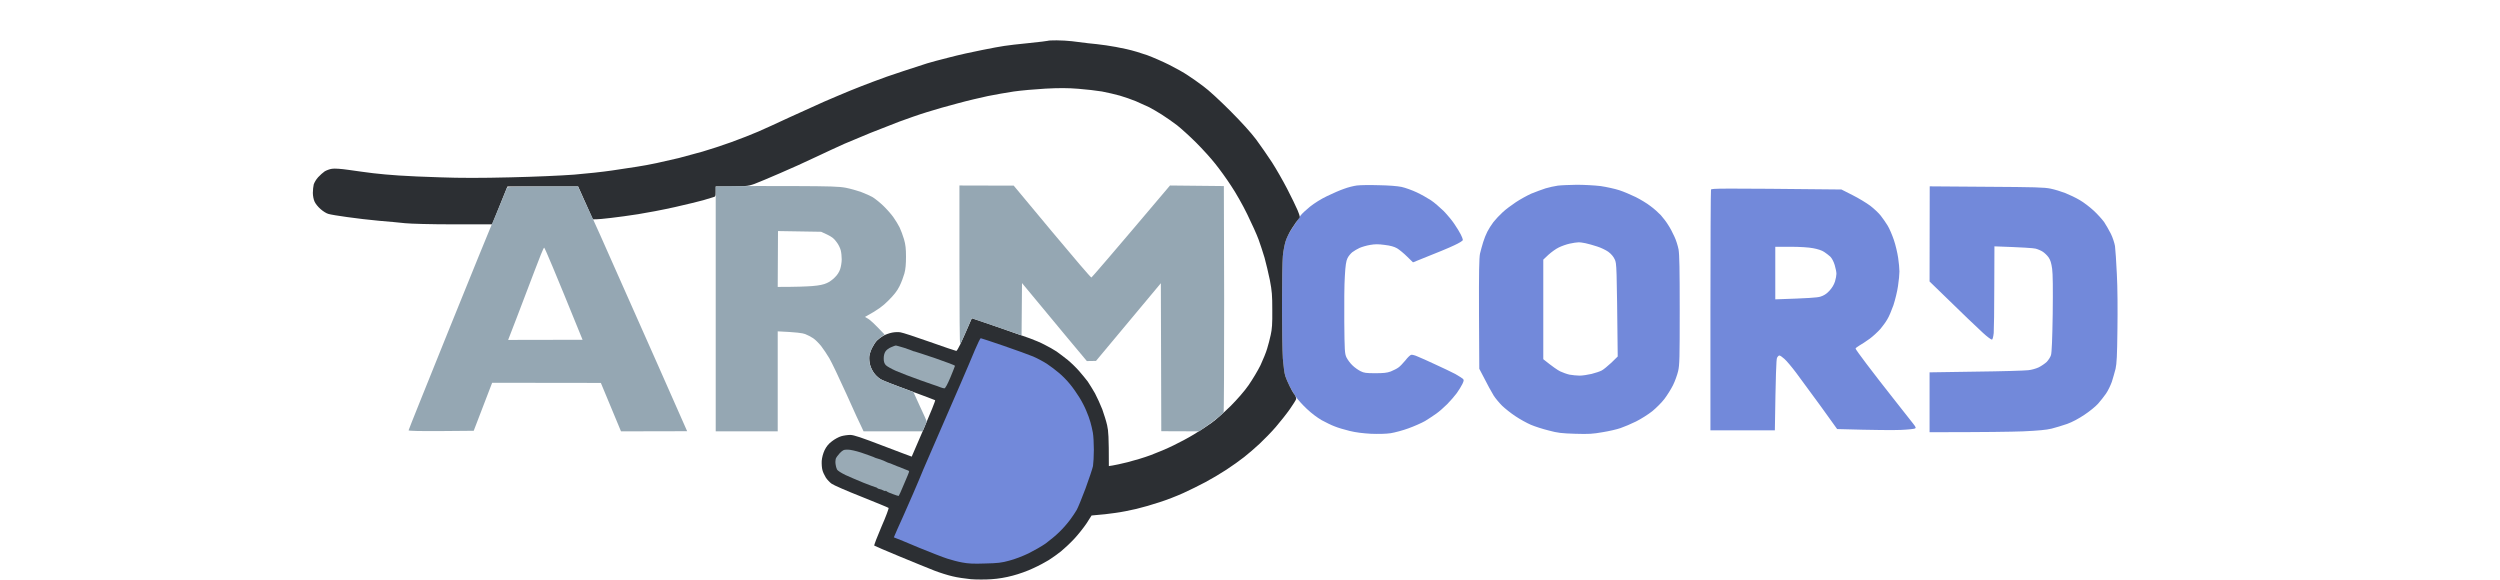
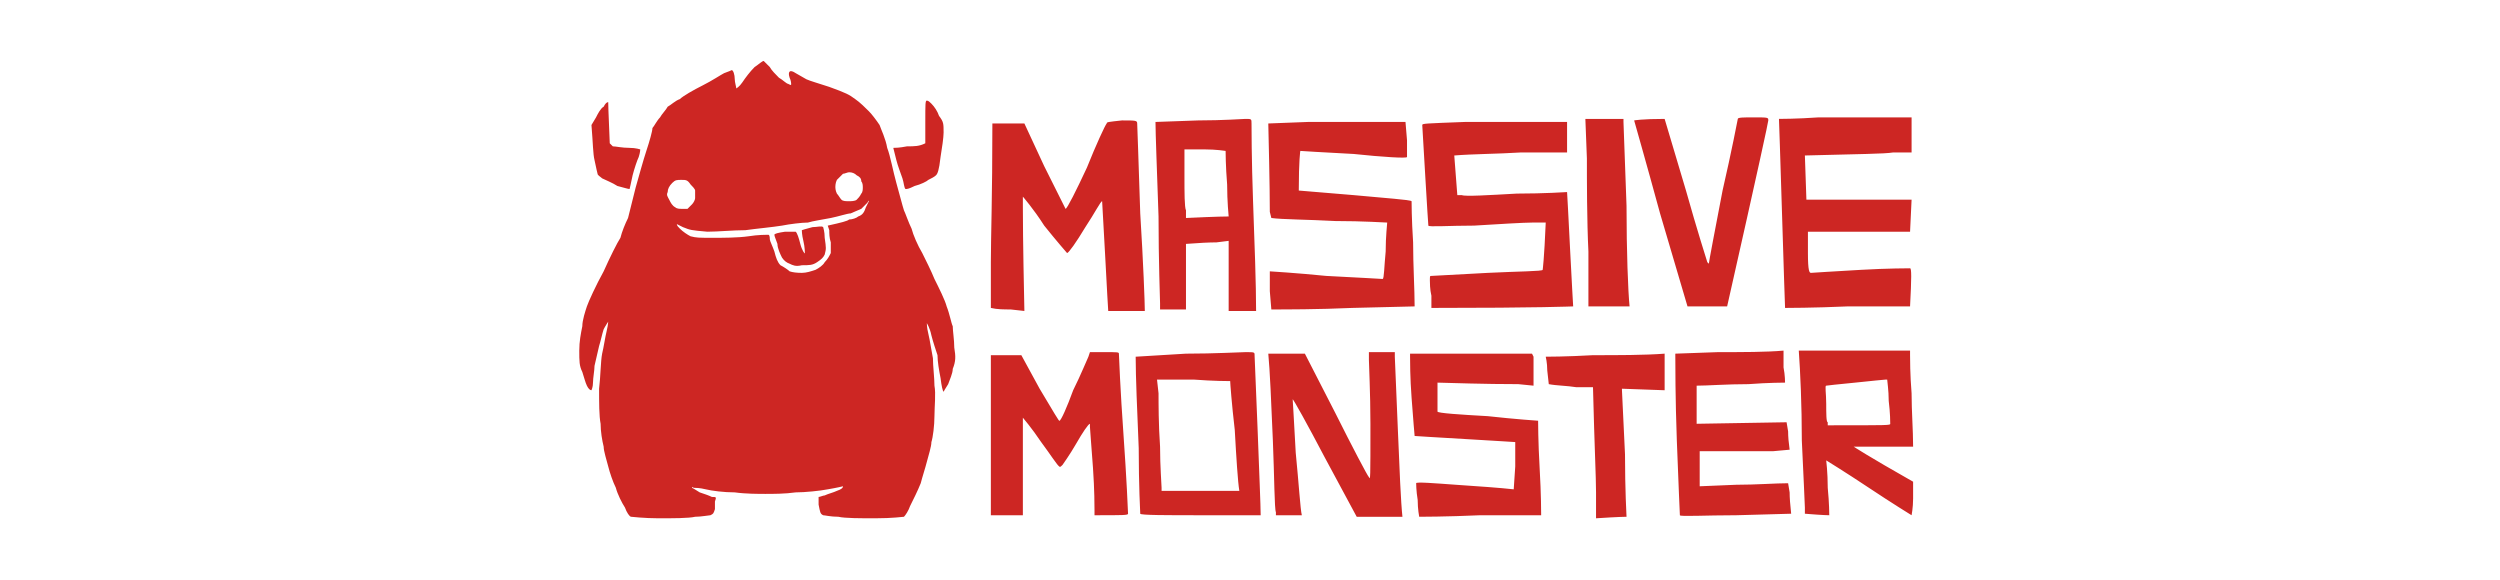
- <svg xmlns="http://www.w3.org/2000/svg" version="1.2" viewBox="0 0 1750 405" width="164" height="38">
-   <style>.a{fill:#7289da}.b{fill:#2c2f33}.c{fill:#95a7b3}.d{fill:#99aab5}</style>
-   <path class="a" d="m965.2 129.4c6.8 0.1 13 0.6 15.9 1.2 2.7 0.6 7.4 2.3 10.6 3.8 3.2 1.5 7.6 4 9.9 5.5 2.3 1.5 6.3 5 9 7.6 2.6 2.7 6.1 6.9 7.7 9.4 1.6 2.4 3.6 5.6 4.3 7.1 0.8 1.5 1.4 3.2 1.4 3.7 0 0.6-2.4 2.1-6.1 3.8-3.3 1.6-11.2 4.9-28.8 11.9l-4.1-4c-2.3-2.3-5.5-4.9-7-5.8-2.1-1.2-4.6-1.9-8.7-2.4-4.5-0.6-6.7-0.6-10.2 0-2.5 0.4-5.8 1.4-7.4 2.1-1.5 0.7-3.8 2-5.1 3-1.2 1-2.8 2.9-3.4 4.3-0.9 1.8-1.4 5-1.8 12.4-0.4 5.4-0.5 19.8-0.4 31.9 0.2 20.5 0.3 22.3 1.5 25 0.8 1.6 2.6 4.1 4.2 5.6 1.5 1.5 4.1 3.3 5.7 4.1 2.4 1.2 3.9 1.4 10.2 1.4 5.8 0 8.1-0.2 10.9-1.2 1.9-0.8 4.4-2 5.4-2.8 1.1-0.7 3.2-3 4.9-5 1.6-2.1 3.4-3.8 4.1-3.9 0.7-0.1 2.7 0.4 4.4 1.2 1.8 0.7 7.4 3.2 12.5 5.6 5.1 2.3 11.3 5.3 13.8 6.6 2.4 1.4 4.9 2.9 5.4 3.4 0.8 0.8 0.8 1.2-0.3 3.6-0.7 1.5-2.5 4.4-4 6.5-1.5 2-4.5 5.5-6.7 7.7-2.2 2.2-5.6 5.2-7.6 6.6-1.9 1.4-5.5 3.7-7.9 5.2-2.5 1.4-7.7 3.7-11.6 5.1-3.8 1.4-9.4 2.9-12.4 3.4-3.5 0.5-8.5 0.6-13.8 0.4-5.4-0.3-10.6-0.9-15-2-3.7-0.9-8.4-2.3-10.5-3.2-2.2-0.8-6.2-2.8-9-4.3-3.1-1.8-7-4.7-10.4-7.9-3-2.8-6.5-6.7-7.8-8.6-1.3-2-3.3-5.3-4.3-7.4-1.1-2.1-2.4-5.3-3-7-0.6-1.8-1.3-7.2-1.7-12.2-0.3-4.9-0.6-21.7-0.6-37.4 0-15.6 0.3-31.2 0.6-34.5 0.3-3.3 1.2-7.9 1.9-10.2 0.7-2.6 2.8-6.5 5.3-10.2 2.2-3.3 4.6-6.9 5.3-8 0.8-1.1 3.7-3.8 6.4-6 3.1-2.5 7.9-5.5 12.1-7.5 3.9-1.9 9.2-4.2 11.9-5.1 2.6-1 6.6-2 8.9-2.3 2.3-0.3 9.2-0.4 15.4-0.2z" />
-   <path class="b" d="m739.7 28c3.2 0 8 0.3 10.6 0.6 2.7 0.4 7.7 1 11.2 1.4 3.5 0.3 9.3 1 12.8 1.5 3.5 0.5 9.8 1.6 14.1 2.6 4.2 0.9 10.8 2.9 14.7 4.3 3.8 1.4 10.7 4.4 15.3 6.7 4.6 2.3 10.5 5.6 13.1 7.4 2.7 1.7 7.6 5.2 10.9 7.7 3.5 2.5 11.4 9.8 18.6 17 8 8 14.6 15.3 18.3 20.2 3.1 4.2 8.1 11.4 11.1 16 2.9 4.5 7.7 12.9 10.6 18.5 2.9 5.6 6.2 12.4 7.3 15 1.9 4.8 1.9 4.8 0.7 6.1-0.7 0.7-2.7 3.6-4.5 6.4-1.9 2.8-3.9 7-4.6 9.3-0.7 2.3-1.6 6.9-1.9 10.2-0.3 3.3-0.6 18.9-0.6 34.5 0 15.7 0.3 32.5 0.6 37.4 0.4 5 1.1 10.4 1.7 12.2 0.6 1.7 1.9 4.9 3 7 1 2.1 2.5 4.8 3.4 5.9 0.8 1.2 1.4 2.6 1.2 3.2-0.1 0.6-2.2 3.9-4.5 7.2-2.4 3.4-6.8 8.9-9.8 12.4-3 3.5-8.1 8.7-11.3 11.7-3.1 2.9-8 7.1-10.8 9.3-2.9 2.3-8.5 6.3-12.5 8.9-4.1 2.7-10.7 6.6-14.7 8.7-4.1 2.2-11 5.6-15.4 7.6-4.4 2-11.8 4.9-16.6 6.4-4.7 1.6-12.1 3.7-16.3 4.7-4.2 1-10.8 2.3-14.7 2.8-3.9 0.6-9.2 1.2-16.6 1.8l-3.5 5.5c-2 3-5.9 7.9-8.7 10.9-2.8 3-7 6.9-9.2 8.7-2.3 1.9-6.1 4.5-8.4 6-2.2 1.4-7.2 4.1-11 5.8-3.9 1.9-10.1 4.1-14.4 5.2-4.7 1.3-10.2 2.2-14.8 2.5-4.1 0.3-10.6 0.3-14.4 0-3.9-0.4-9.7-1.2-12.8-2-3.2-0.7-8.9-2.5-12.8-4-3.9-1.5-14.8-6-24.3-9.9-9.5-3.9-17.5-7.4-17.8-7.6-0.3-0.2 2-6.2 5-13.2 3.1-7 5.3-13 5-13.2-0.3-0.3-8.9-3.8-19.1-7.9-10.2-4-19.5-8.1-20.7-9-1.3-0.9-3.1-2.8-4.1-4.3-0.9-1.5-2.1-3.9-2.4-5.3-0.4-1.4-0.6-4.2-0.5-6.4 0.2-2.4 0.9-5.1 2-7.5 1.3-2.6 2.7-4.4 5.1-6.2 1.9-1.5 4.8-3.1 6.6-3.6 1.7-0.5 4.6-0.9 6.4-0.9 2.5 0.1 7.4 1.7 23 7.7 10.9 4.2 19.9 7.5 19.9 7.5 0.1-0.1 3.9-8.9 8.5-19.7 4.6-10.7 8.2-19.6 7.9-19.8-0.3-0.2-8.3-3.2-17.8-6.7-9.5-3.4-18.4-6.9-19.8-7.7-1.4-0.7-3.5-2.5-4.6-3.9-1.2-1.3-2.6-4-3.2-6-0.6-2.1-0.9-4.6-0.7-6.4 0.2-1.5 1.1-4.3 2-6 0.9-1.8 2.4-4.1 3.4-5.1 1-1 3-2.5 4.4-3.3 1.4-0.8 4.1-1.8 6.1-2.2 1.9-0.4 4.6-0.5 6-0.2 1.4 0.2 10.7 3.2 20.5 6.7 9.8 3.5 18.2 6.3 18.5 6.3 0.4 0 1.6-2.1 2.8-4.6 1.2-2.6 3.5-7.7 8.1-18.3l17.6 6c9.7 3.4 20 7 23 8.1 3 1.1 7.6 3 10.2 4.4 2.7 1.3 6.5 3.5 8.5 4.8 2 1.4 5.5 4.1 7.9 6 2.3 1.9 5.9 5.4 7.9 7.7 2 2.3 4.7 5.6 6 7.3 1.2 1.8 3.5 5.5 5.1 8.3 1.5 2.8 3.8 7.9 5.1 11.2 1.2 3.4 2.8 8.4 3.4 11.2 0.9 4 1.2 7.8 1.2 28.5l2.6-0.4c1.4-0.2 6.1-1.2 10.5-2.3 4.4-1.1 11.8-3.3 16.3-5 4.6-1.7 11.7-4.7 15.7-6.7 4-1.9 10.6-5.4 14.5-7.8 4-2.4 9.6-6.1 12.5-8.2 2.9-2.1 8.7-7.3 13-11.5 4.7-4.7 9.7-10.4 12.7-14.7 2.7-3.9 6.5-10.2 8.4-14.1 1.8-3.9 3.9-9 4.6-11.5 0.8-2.5 1.9-6.8 2.5-9.6 0.9-4 1.2-7.7 1.1-17.3 0-10.6-0.2-13.2-1.7-21.1-1-4.9-2.7-11.9-3.7-15.6-1.1-3.7-3-9.5-4.2-12.8-1.2-3.3-4.8-11.3-7.9-17.6-3.1-6.4-8.2-15.4-11.4-20.1-3.1-4.8-8.1-11.7-11.1-15.4-2.9-3.7-8.9-10.3-13.3-14.7-4.4-4.4-10.5-9.9-13.4-12.2-3-2.3-7.8-5.6-10.6-7.4-2.8-1.8-6.8-4.1-8.9-5.2-2.2-1-6.3-2.9-9.3-4.2-3-1.2-8-3-11.2-3.9-3.2-0.9-8.8-2.2-12.5-2.9-3.7-0.6-11.1-1.5-16.6-1.9-7.4-0.6-13.3-0.6-23-0.1-7.2 0.4-17.2 1.3-22.1 2-4.9 0.7-13.1 2.2-18.2 3.2-5.1 1.1-14.6 3.3-21.1 5.1-6.5 1.7-16.1 4.4-21.4 6.1-5.3 1.6-14.1 4.7-19.5 6.7-5.5 2.1-14.5 5.6-20.2 7.9-5.6 2.3-13.8 5.7-18.2 7.6-4.4 2-13.4 6.1-20.1 9.3-6.7 3.2-17.9 8.3-25 11.3-7 3.1-15.1 6.4-17.9 7.5-4.9 1.7-5.5 1.8-27.1 1.8v3.5c0 3.4-0.1 3.6-2.1 4.1-1.2 0.4-4.1 1.2-6.6 2-2.4 0.7-11.4 2.9-19.8 4.8-8.4 1.9-20.1 4.1-25.9 5-5.8 0.9-14.3 2.1-18.9 2.6-4.5 0.6-9.3 1-12.7 1l-10.3-23h-49.5l-2.9 7.2c-1.6 4-4 9.9-7.8 19.3h-27.1c-15.7 0-29.9-0.4-33.8-0.8-3.7-0.4-11.9-1.2-18.3-1.7-6.3-0.6-16.4-1.7-22.3-2.6-6-0.8-11.9-1.8-13.1-2.2-1.3-0.3-3.7-1.8-5.4-3.3-1.8-1.5-3.7-3.9-4.3-5.3-0.7-1.5-1.2-4.1-1.2-6.1 0-2 0.3-4.6 0.6-5.9 0.4-1.3 1.7-3.6 3.1-5.1 1.3-1.4 3.4-3.3 4.6-4.1 1.2-0.7 3.5-1.6 5.1-1.8 1.8-0.3 6.3 0 11.8 0.8 5 0.7 12.6 1.8 17 2.3 4.4 0.5 12.4 1.3 17.9 1.6 5.4 0.4 18.7 1 29.4 1.3 13.6 0.5 28.3 0.5 48.6 0 17.4-0.4 35.4-1.2 44.8-1.9 8.6-0.7 20.5-2 26.5-2.9 6-0.9 13.7-2.1 17.2-2.6 3.6-0.5 9.9-1.7 14.1-2.6 4.2-0.9 11.1-2.5 15.4-3.5 4.2-1.1 11.7-3.1 16.6-4.5 4.9-1.4 14-4.4 20.1-6.6 6.2-2.2 14.7-5.6 18.9-7.4 4.2-1.8 14-6.3 21.7-9.9 7.8-3.6 18.7-8.5 24.3-11 5.7-2.5 13.9-5.9 18.2-7.7 4.4-1.8 11.8-4.7 16.4-6.4 4.5-1.8 14-5.1 21.1-7.4 7-2.3 14.5-4.7 16.6-5.4 2.1-0.7 9-2.5 15.3-4.1 6.4-1.7 16.7-4 23-5.2 6.4-1.3 13.4-2.6 15.7-2.9 2.3-0.4 10.1-1.3 17.3-2 7.2-0.7 13.2-1.5 13.3-1.6 0.2-0.2 2.9-0.3 6.1-0.3z" />
-   <path fill-rule="evenodd" class="c" d="m555.3 130c26.3 0.1 31.9 0.3 36.8 1.2 3.1 0.6 8 2 10.8 3 2.9 1.1 6.5 2.7 8 3.6 1.6 1 4.9 3.6 7.3 5.9 2.4 2.3 5.6 5.9 7.1 8 1.5 2.1 3.5 5.4 4.4 7.2 0.9 1.9 2.3 5.6 3.1 8.3 1.1 3.8 1.4 6.7 1.4 12.3 0 5-0.3 8.7-1.1 11.6-0.6 2.2-2.1 6.3-3.4 8.9-1.8 3.6-3.8 6.1-7.9 10.2-3.9 3.9-7 6.3-16.3 11.4l2.2 1.3c1.3 0.7 4.4 3.5 11.5 11l-2.7 2c-1.5 1.1-3.1 2.5-3.5 3.1-0.5 0.5-1.5 2.3-2.4 4-0.9 1.7-1.8 4.3-2 5.8-0.2 1.5-0.1 4.1 0.3 5.9 0.4 1.7 1.6 4.4 2.7 5.9 1 1.5 3 3.4 4.3 4.3 1.3 0.8 7.1 3.3 23.5 9.3l4.6 10.1c2.6 5.5 4.7 10.2 4.7 10.5 0 0.3-0.7 1.9-2.9 6.9h-41.3l-1.3-2.8c-0.8-1.4-5.6-11.9-10.6-23.1-5.1-11.3-10.5-22.6-12.1-25.3-1.5-2.6-4.1-6.4-5.7-8.5-1.6-2-4.1-4.5-5.6-5.5-1.5-1-4-2.3-5.6-2.9-1.8-0.7-6-1.3-19.2-1.9v70h-43.4v-171.4l11.6-0.2c6.4-0.1 25.7-0.2 42.7-0.1zm-10.9 70.6c13.2 0 20.2-0.3 24.2-0.6 5-0.4 8.1-1.1 10.2-2.1 1.7-0.7 4.2-2.5 5.6-4 1.6-1.5 3.1-3.8 3.7-5.7 0.6-1.8 1.1-4.9 1.1-6.9 0-2-0.3-4.9-0.7-6.4-0.4-1.5-1.6-4.1-2.9-5.7-1.6-2.3-3.2-3.6-6.5-5.2l-4.3-2-30.2-0.5zm127.2-71l38 0.1 26.9 32.3c14.8 17.7 27.1 32.2 27.5 32 0.3-0.1 12.9-14.6 55-64.4l37.7 0.4 0.2 78.9c0 43.5-0.1 79.3-0.4 79.7-0.2 0.3-2 1.9-4 3.5-1.9 1.6-5.6 4.4-13.1 9.6l-26.5-0.1-0.3-103.6-45.4 54.4-6.4 0.1-13.8-16.5c-7.5-9.1-17.8-21.4-31.6-38.1l-0.3 36.6-34.9-12-3.7 8.7c-2.1 4.8-4.1 9-4.4 9.4-0.3 0.3-0.5-23.9-0.5-55.2zm-267 0.6l4.1 9.2c2.3 5 5 10.8 6 12.9 1 2.1 8.1 17.8 15.6 34.9 7.6 17 21 47.2 29.8 67.1 8.8 19.9 17.1 38.7 20.9 47.3l-46.3 0.1-14.1-33.9-76.1-0.1-12.9 33.6-22.8 0.2c-14.9 0.1-22.8-0.1-22.8-0.5 0-0.4 12.9-32.4 28.5-71.1 15.7-38.8 29.2-72 30-73.7 0.9-1.8 3.4-8 5.8-13.8 2.3-5.8 4.4-10.9 4.6-11.3 0.2-0.6 5.8-0.8 49.7-0.9zm-42.8 91.7l-6.1 15.8 52.1-0.1c-20.3-50-26.5-64.5-26.9-64.5-0.4 0-3.4 7.4-6.8 16.5-3.4 9-9 23.6-12.3 32.3z" />
-   <path fill-rule="evenodd" class="a" d="m1103.8 129.1c5 0 12.4 0.4 16.6 0.9 4.1 0.6 10 1.9 13.1 2.9 3.1 1 8.2 3.2 11.5 4.8 3.2 1.6 7.9 4.4 10.3 6.3 2.5 1.8 5.7 4.7 7.3 6.4 1.6 1.8 3.9 4.8 5.1 6.8 1.3 1.9 3.2 5.5 4.3 8 1.2 2.4 2.5 6.6 3 9.2 0.6 3.7 0.8 13.5 0.8 42.5 0 33.6-0.1 38.3-1.1 42.6-0.6 2.6-2.2 7.1-3.6 9.9-1.4 2.8-4.1 7.1-6 9.6-1.8 2.4-5.7 6.3-8.5 8.6-2.9 2.3-8 5.5-11.4 7.2-3.4 1.7-8.2 3.7-10.8 4.6-2.5 0.9-8.2 2.2-12.6 2.9-6.9 1.2-9.5 1.4-19.2 1.1-9.6-0.3-12.2-0.6-18.5-2.3-4.1-1-9.7-2.8-12.5-4-2.8-1.2-7.7-3.9-10.8-6-3.2-2.1-7.3-5.4-9.3-7.3-2-2-4.6-5.1-5.9-7.1-1.2-1.9-4-6.9-10.1-18.8l-0.2-38.4c-0.1-29.8 0.1-39.2 0.7-42.2 0.5-2.1 1.5-5.7 2.2-8 0.7-2.3 2-5.6 2.9-7.3 0.9-1.8 2.8-4.8 4.3-6.8 1.5-1.9 4.4-5 6.5-6.9 2-1.9 6.2-5 9.2-7 3-2 7.9-4.7 10.8-6 3-1.2 7.5-2.9 10-3.7 2.4-0.7 6.3-1.6 8.6-1.9 2.3-0.3 8.2-0.5 13.3-0.6zm-12.7 43.9c-1.9 0.9-5.1 3.2-7.2 5.1l-3.6 3.4v69.7c6.6 5.3 10 7.6 11.8 8.5 1.7 0.8 4.7 1.9 6.5 2.3 1.9 0.3 5 0.7 7.1 0.7 2 0 5.8-0.6 8.4-1.2 2.7-0.7 5.8-1.7 7.1-2.4 1.2-0.6 4.2-3.1 6.7-5.4l4.5-4.4c-0.7-64.5-0.7-65-2.1-68-0.9-2-2.5-3.8-4.5-5.3-1.7-1.2-5.2-2.9-7.8-3.7-2.7-0.9-6.3-1.9-8.2-2.3-1.8-0.4-4.1-0.7-5.1-0.6-1 0-3.6 0.4-5.9 0.9-2.3 0.5-5.7 1.7-7.7 2.7zm259.7-42.8l39.8 0.3c34.1 0.2 40.4 0.4 44.8 1.3 2.9 0.6 7.5 2 10.3 3.1 2.8 1.1 7.4 3.3 10.1 4.9 2.8 1.6 7.2 5 9.9 7.5 2.6 2.4 5.8 6 7.2 7.9 1.3 2 3.4 5.6 4.7 8.2 1.3 2.6 2.5 6.4 2.9 8.6 0.3 2.2 0.9 11.1 1.3 19.7 0.5 8.9 0.6 25.6 0.4 38.7-0.2 18.3-0.5 23.9-1.3 27.5-0.6 2.4-1.8 6.5-2.6 9.1-0.9 2.5-2.7 6.3-4.1 8.3-1.4 2-3.9 5.2-5.6 7.1-1.7 1.9-6 5.4-9.5 7.7-4 2.7-8.5 5.1-12.1 6.4-3.2 1.1-8.1 2.6-10.9 3.3-3.7 0.9-9.2 1.4-19.8 1.9-8.1 0.3-26.2 0.6-65.6 0.6v-41.9l32.5-0.5c17.8-0.2 34.3-0.7 36.6-1 2.3-0.2 5.6-1.2 7.3-2 1.8-0.9 4.3-2.6 5.6-3.8 1.2-1.3 2.6-3.4 3-4.8q0.8-2.6 1.2-28.8c0.2-18.1 0.1-27.9-0.4-31.6-0.6-4.1-1.2-6.1-2.5-8-1-1.4-2.8-3.1-4-3.9-1.2-0.8-3.5-1.8-5.1-2.2-1.6-0.4-8.7-0.9-28.8-1.6l-0.1 28.1c0 15.5-0.2 30.1-0.4 32.6-0.3 2.7-0.8 4.5-1.2 4.6-0.5 0.1-3.4-2-6.4-4.8-3.1-2.8-12.8-12-37.3-35.9zm-61.8 2.2l7.7 3.9c4.2 2.1 9.8 5.5 12.5 7.5 2.6 2 5.9 5.1 7.3 6.9 1.4 1.8 3.6 4.9 4.8 6.9 1.3 2.1 3.2 6.6 4.4 10.1 1.2 3.5 2.5 9.1 3 12.5 0.5 3.3 0.9 7.6 0.9 9.6 0 1.9-0.4 6.5-1 10.2-0.5 3.7-2 9.7-3.2 13.4-1.3 3.7-3.2 8.2-4.3 9.9-1 1.8-3.2 4.8-4.8 6.7-1.7 1.9-5 5-7.4 6.8-2.5 1.8-5.8 4-7.3 4.8-1.5 0.9-2.7 1.8-2.7 2.2 0 0.3 3.4 5.1 7.6 10.6 4.1 5.4 12.6 16.5 19 24.5 6.3 8 12.5 15.8 13.7 17.4 1.9 2.4 2.1 3 1.3 3.4-0.5 0.3-5 0.8-9.9 1-4.9 0.2-17 0.2-44.6-0.6l-11.5-16c-6.4-8.8-14.1-19.3-17.2-23.4-3-4-6.7-8.4-8.2-9.7-1.4-1.3-3-2.4-3.5-2.4-0.6 0-1.3 0.8-1.7 1.7-0.5 1.2-0.9 10.6-1.5 50.7h-45.1v-83.7c0-46.1 0.2-84.3 0.4-84.8 0.4-0.9 4.7-1 91.3-0.1zm-46.3 76.9c24-0.8 29.4-1.2 31.6-1.9 2.3-0.7 4.1-1.8 6.2-4 2-2.2 3.2-4.2 4-6.6 0.6-1.9 1-4.4 1-5.4 0-1.1-0.5-3.8-1.2-6.1-0.8-2.6-2-4.8-3.1-5.9-1-0.9-2.9-2.4-4.3-3.3-1.6-1.1-4.5-2-7.7-2.6-3.1-0.6-9.3-1-15.8-1h-10.7zm-556.2 27.2c0.3 0 7.5 2.4 16 5.3 8.6 3 17.9 6.3 20.7 7.5 2.8 1.2 7.1 3.5 9.6 5.1 2.4 1.6 6.3 4.5 8.6 6.5 2.3 1.9 5.8 5.5 7.7 7.9 2 2.4 4.9 6.6 6.5 9.2 1.7 2.7 3.8 6.8 4.8 9.3 1.1 2.5 2.4 6.1 2.9 8 0.6 1.9 1.3 5.2 1.7 7.3 0.4 2.2 0.7 7.5 0.7 11.9 0 4.4-0.3 9.5-0.6 11.5-0.4 1.9-2.8 9-5.2 15.6-2.5 6.7-5.3 13.5-6.2 15.1-0.9 1.6-3 4.7-4.7 7-1.7 2.3-5 6.1-7.4 8.4-2.4 2.4-6.7 5.9-9.5 8-2.8 2-8.3 5.1-12.1 7-3.9 1.9-9.9 4.2-13.5 5.1-5.3 1.5-8.1 1.8-16.9 2-8 0.3-11.9 0.1-16-0.7-3-0.5-7.7-1.8-10.5-2.7-2.9-0.9-11.8-4.4-19.9-7.7-8-3.4-15.3-6.4-17.5-7.2l2.4-5.6c1.4-3.1 3.3-7.2 4.1-9.1 0.9-2 4-9 6.9-15.7 2.9-6.7 6.2-14.5 7.3-17.3 1.2-2.8 6-14 10.8-24.9 4.7-10.9 11.6-26.7 15.3-35.2 3.6-8.4 8.2-19 10-23.5 1.9-4.5 3.7-8.1 4-8.1z" />
-   <path class="d" d="m627.1 241.6c0.2 0 2.8 0.7 5.7 1.6 2.9 1 5.6 1.9 5.9 2.1 0.4 0.2 1.1 0.5 1.6 0.5 0.6 0.1 7.1 2.3 14.6 4.8 7.5 2.6 13.6 4.9 13.6 5.2 0 0.3-1.5 3.9-3.2 8.1-2.1 5-3.6 7.7-4.2 7.7-0.5 0-1.7-0.3-2.7-0.7-1-0.4-2-0.8-2.4-0.9-0.3-0.1-5.7-1.9-11.8-4.1-6.2-2.2-13.8-5.1-17-6.5-3.1-1.4-6.4-3.2-7.2-4.1-1-1.2-1.4-2.4-1.4-4.6 0-1.9 0.4-3.7 1.2-4.9 0.6-1 2.4-2.4 4-3 1.5-0.7 3-1.2 3.3-1.2zm-33.7 72.9c1.9 0 5.8 0.9 9.5 2.1 3.6 1.2 7.3 2.6 8.4 3 1 0.5 2 0.9 2.2 0.9 0.2 0 1.5 0.5 2.9 0.9 1.4 0.5 3.1 1.2 3.8 1.6 0.7 0.4 1.6 0.7 1.9 0.8 0.4 0 1.8 0.6 3.2 1.2 1.4 0.6 2.9 1.2 3.2 1.3 0.4 0.1 1.5 0.5 2.6 1 1 0.4 2 0.8 2.2 0.9 0.2 0 0.9 0.3 1.6 0.6 0.8 0.2 1.4 0.6 1.5 0.9 0.1 0.2-1.5 4.2-3.5 8.7-1.9 4.6-3.6 8.4-3.8 8.5-0.1 0.1-1.9-0.4-3.9-1.2-2.1-0.7-4.1-1.6-4.5-2-0.5-0.5-0.9-0.6-0.8-0.3 0 0.3-0.7 0.1-1.5-0.3-0.7-0.4-2-0.9-2.7-1-0.7-0.1-1.4-0.4-1.6-0.7-0.1-0.2-0.7-0.5-1.2-0.6-0.6-0.1-4.3-1.5-8.4-3.1-4-1.6-9.7-4.1-12.6-5.4-3.1-1.5-5.6-3.1-6-3.9-0.4-0.8-0.9-2.5-1-3.7-0.2-1.2-0.1-2.9 0.1-3.7 0.2-0.8 1.5-2.6 2.8-4 2.3-2.3 2.8-2.5 5.6-2.5z" />
+ <svg xmlns="http://www.w3.org/2000/svg" version="1.2" viewBox="0 0 164 38" width="164" height="38">
+   <style>.a{fill:#cd2623}</style>
+   <path fill-rule="evenodd" class="a" d="m50.1 4c0 0 0.2 0.2 0.4 0.4 0.1 0.2 0.4 0.5 0.6 0.7 0.2 0.1 0.5 0.4 0.6 0.4 0.2 0.1 0.2 0.1 0.2 0 0 0 0-0.2-0.1-0.4q-0.1-0.3 0-0.4 0.1-0.1 0.4 0.1c0.2 0.1 0.5 0.3 0.7 0.4 0.2 0.1 0.9 0.3 1.5 0.5 1.1 0.4 1.3 0.5 1.7 0.8 0.3 0.2 0.7 0.6 0.9 0.8 0.2 0.2 0.5 0.6 0.7 0.9 0.1 0.3 0.4 0.9 0.5 1.5 0.2 0.5 0.4 1.6 0.6 2.3 0.2 0.7 0.4 1.5 0.5 1.8 0.1 0.2 0.3 0.8 0.5 1.2 0.1 0.4 0.4 1.1 0.7 1.6 0.2 0.4 0.6 1.2 0.8 1.7 0.3 0.6 0.7 1.4 0.8 1.8 0.2 0.5 0.3 1.1 0.4 1.3 0 0.3 0.1 0.9 0.1 1.4 0.1 0.6 0.1 0.9-0.1 1.4 0 0.3-0.2 0.7-0.3 1-0.2 0.3-0.3 0.5-0.3 0.5q-0.1-0.1-0.2-0.9c-0.1-0.5-0.2-1.1-0.2-1.5-0.1-0.3-0.3-0.9-0.4-1.3-0.1-0.5-0.3-0.8-0.3-0.8 0 0 0 0.3 0.1 0.7 0.1 0.4 0.2 1.1 0.3 1.6 0 0.5 0.1 1.3 0.1 1.8 0.1 0.5 0 1.4 0 2 0 0.6-0.1 1.4-0.2 1.7 0 0.3-0.2 0.9-0.3 1.3-0.1 0.4-0.3 1-0.4 1.4-0.2 0.5-0.5 1.1-0.7 1.5-0.1 0.3-0.3 0.6-0.4 0.7-0.1 0-0.7 0.1-1.9 0.1-0.9 0-2 0-2.4-0.1-0.5 0-0.9-0.1-1-0.1-0.2-0.1-0.2-0.2-0.3-0.7q0-0.5 0-0.5c0.1 0 0.3-0.1 0.4-0.1 0.2-0.1 0.6-0.2 0.8-0.3 0.3-0.1 0.4-0.2 0.4-0.3 0 0-0.4 0.1-1 0.2-0.5 0.1-1.5 0.2-2.1 0.2-0.7 0.1-1.5 0.1-2 0.1-0.4 0-1.3 0-2-0.1-0.7 0-1.5-0.1-1.9-0.2-0.4-0.1-0.7-0.1-0.8-0.1q-0.1-0.1-0.1 0c0 0 0.2 0.1 0.5 0.3 0.3 0.1 0.6 0.2 0.8 0.3 0.3 0 0.3 0 0.2 0.3 0 0.1 0 0.4 0 0.5-0.1 0.3-0.1 0.3-0.3 0.4-0.1 0-0.6 0.1-1 0.1-0.4 0.1-1.5 0.1-2.4 0.1-0.9 0-1.8-0.1-1.8-0.1-0.1 0-0.3-0.3-0.4-0.6-0.2-0.3-0.5-0.9-0.6-1.3-0.2-0.4-0.4-1-0.5-1.4-0.1-0.4-0.3-1-0.3-1.3-0.1-0.4-0.2-1-0.2-1.5-0.1-0.5-0.1-1.4-0.1-2.3 0.1-0.8 0.1-1.8 0.2-2.3 0.1-0.4 0.2-1.1 0.3-1.5 0.1-0.4 0.1-0.7 0.1-0.6 0 0-0.2 0.3-0.3 0.5-0.1 0.3-0.2 0.8-0.3 1.1-0.1 0.4-0.2 0.9-0.3 1.3 0 0.3-0.1 0.8-0.1 1.1 0 0.3-0.1 0.5-0.1 0.5-0.1 0-0.2-0.1-0.3-0.3-0.1-0.2-0.2-0.6-0.3-0.9-0.2-0.4-0.2-0.7-0.2-1.4 0-0.6 0.1-1.1 0.2-1.6 0-0.4 0.2-1 0.3-1.3 0.1-0.3 0.6-1.4 1.1-2.3 0.4-0.9 0.9-1.9 1.1-2.2 0.1-0.4 0.3-0.9 0.5-1.3 0.1-0.4 0.3-1.2 0.5-2 0.2-0.7 0.5-1.8 0.7-2.4 0.2-0.6 0.4-1.3 0.4-1.5 0.1-0.1 0.3-0.5 0.5-0.7 0.1-0.2 0.4-0.5 0.5-0.7 0.2-0.1 0.5-0.4 0.8-0.5 0.2-0.2 0.9-0.6 1.5-0.9 0.6-0.3 1.2-0.7 1.4-0.8 0.3-0.1 0.5-0.2 0.5-0.2 0.1 0 0.2 0.3 0.2 0.6 0 0.2 0.1 0.5 0.1 0.6 0 0 0.2-0.1 0.4-0.4 0.2-0.3 0.5-0.7 0.8-1 0.3-0.2 0.5-0.4 0.6-0.4zm4.8 7.8c-0.1 0.2-0.1 0.4-0.1 0.5 0 0 0 0.2 0.1 0.4 0.1 0.1 0.2 0.3 0.3 0.4 0.1 0.1 0.3 0.1 0.5 0.1 0.1 0 0.4 0 0.5-0.1 0.1-0.1 0.2-0.2 0.3-0.4 0.1-0.1 0.1-0.3 0.1-0.4 0-0.1 0-0.3-0.1-0.4 0-0.2-0.1-0.3-0.3-0.4q-0.2-0.2-0.5-0.2c-0.1 0-0.3 0.1-0.4 0.1-0.1 0.1-0.3 0.3-0.4 0.4zm-11.1 0.8c-0.1 0.2 0 0.3 0.1 0.5 0.1 0.2 0.2 0.4 0.4 0.5 0.1 0.1 0.3 0.1 0.4 0.1 0.1 0 0.3 0 0.4 0 0.1-0.1 0.2-0.2 0.3-0.3 0.1-0.1 0.2-0.3 0.2-0.4 0-0.1 0-0.3 0-0.5 0-0.1-0.2-0.3-0.3-0.4-0.2-0.3-0.3-0.3-0.6-0.3-0.3 0-0.4 0-0.6 0.2q-0.3 0.3-0.3 0.6zm12.7 1.1c-0.2 0.1-0.5 0.2-0.7 0.3-0.2 0-0.8 0.2-1.3 0.3-0.5 0.1-1.2 0.2-1.5 0.3-0.4 0-1.2 0.1-1.7 0.2-0.6 0.1-1.7 0.2-2.4 0.3-0.8 0-1.8 0.1-2.5 0.1-1.1-0.1-1.1-0.1-1.6-0.3-0.2-0.1-0.4-0.2-0.4-0.2 0 0.1 0.1 0.2 0.2 0.3 0.2 0.2 0.5 0.4 0.7 0.5 0.4 0.1 0.5 0.1 1.5 0.1 0.6 0 1.6 0 2.3-0.1 0.6-0.1 1.2-0.1 1.3-0.1q0.1 0 0.1 0.3c0 0.1 0.2 0.5 0.3 0.8 0.1 0.4 0.2 0.7 0.4 0.9 0.2 0.1 0.5 0.3 0.6 0.4q0.3 0.1 0.8 0.1c0.3 0 0.6-0.1 0.9-0.2 0.2-0.1 0.5-0.3 0.6-0.5 0.2-0.2 0.3-0.4 0.4-0.6 0-0.1 0-0.5 0-0.7-0.1-0.3-0.1-0.6-0.1-0.8l-0.1-0.3c0.9-0.2 1.3-0.3 1.4-0.4 0.2 0 0.5-0.1 0.6-0.2 0.3-0.1 0.4-0.3 0.5-0.6 0.1-0.2 0.2-0.4 0.2-0.4q0-0.1-0.1 0.1c-0.1 0.1-0.3 0.3-0.4 0.4zm4.3-7.1c0.1 0 0.2 0.1 0.3 0.2 0.2 0.2 0.4 0.5 0.5 0.8 0.3 0.4 0.3 0.5 0.3 1.1 0 0.3-0.1 1-0.2 1.6-0.1 0.9-0.2 1.1-0.3 1.2-0.1 0.1-0.3 0.2-0.5 0.3-0.1 0.1-0.5 0.3-0.9 0.4-0.4 0.2-0.5 0.2-0.6 0.2-0.1-0.1-0.1-0.4-0.2-0.7-0.1-0.3-0.3-0.8-0.4-1.2-0.1-0.4-0.2-0.8-0.2-0.8 0.1 0 0.4 0 0.9-0.1 0.5 0 0.8 0 1.2-0.2v-1.4c0-1.2 0-1.4 0.1-1.4zm-20.9 0.1c0 0 0 0.5 0.1 2.7l0.2 0.2c0.2 0 0.6 0.1 1.1 0.1 0.4 0 0.7 0.1 0.7 0.1 0 0 0 0.2-0.1 0.5-0.1 0.2-0.3 0.8-0.4 1.2-0.1 0.5-0.2 0.9-0.2 0.9-0.1 0-0.4-0.1-0.8-0.2-0.3-0.2-0.8-0.4-1-0.5-0.1-0.1-0.3-0.2-0.3-0.3 0 0-0.1-0.4-0.2-0.9-0.1-0.4-0.1-1.1-0.2-2.3l0.3-0.5c0.1-0.2 0.3-0.6 0.5-0.7 0.1-0.2 0.2-0.3 0.3-0.3zm85.5 1v2.3h-1.2c-0.6 0.1-2.2 0.1-5.8 0.2l0.1 2.9h6.9l-0.1 2.1h-6.7v1.4c0 1.2 0.1 1.3 0.2 1.3 0 0 1.5-0.1 3.3-0.2 1.7-0.1 3.2-0.1 3.2-0.1 0.1 0 0.1 0.6 0 2.5h-4.1c-2.2 0.1-4.1 0.1-4.1 0.1 0 0-0.1-2.8-0.2-6.2-0.1-3.4-0.2-6.2-0.2-6.2 0 0 1.2 0 2.6-0.1 1.4 0 3.4 0 6.1 0zm-10.4 0c1 0 1 0 1 0.2 0 0.1-0.6 2.9-2.7 12.2h-2.6l-1.8-6.1c-0.9-3.3-1.7-6.1-1.7-6.1 0 0 0.5-0.1 2-0.1l1.4 4.7c0.7 2.5 1.4 4.7 1.4 4.7q0.1 0.1 0.1 0.1c0-0.1 0.4-2.2 0.9-4.8 0.6-2.6 1-4.7 1-4.7 0-0.1 0.4-0.1 1-0.1zm-11 0.1h2.5v0.2c0 0.1 0.1 2.6 0.2 5.5 0 3 0.1 5.6 0.2 6.6h-2.7v-3.6c-0.1-2-0.1-4.7-0.1-6.1zm-22.3 0c0.4 0 0.4 0 0.4 0.3 0 0.1 0 2.4 0.1 5.1 0.1 2.7 0.2 5.5 0.2 7.2h-1.8v-4.6l-0.8 0.1q-0.7 0-2 0.1v4.3h-1.7v-0.4c0-0.2-0.1-2.8-0.1-5.7-0.1-2.9-0.2-5.5-0.2-6.2l2.8-0.1c1.6 0 3-0.1 3.1-0.1zm-4 3.8c0 1 0 2 0.1 2.2v0.5c2.1-0.1 2.7-0.1 2.8-0.1 0 0-0.1-1-0.1-2.1-0.1-1.2-0.1-2.2-0.1-2.2 0 0-0.6-0.1-1.4-0.1h-1.3zm-4.1-3.7c0.9 0 1 0 1 0.2 0 0 0.1 2.7 0.2 5.9 0.2 3.2 0.3 5.9 0.3 6.4h-1.2c-0.7 0-1.2 0-1.2 0 0 0-0.1-1.6-0.2-3.6-0.1-1.9-0.2-3.5-0.2-3.6-0.1 0-0.5 0.8-1.1 1.7-0.6 1-1.1 1.7-1.2 1.7 0 0-0.7-0.8-1.5-1.8-0.7-1.1-1.4-1.9-1.4-1.9 0 0 0 0.3 0 0.7 0 0.5 0 2.2 0.1 6.8l-0.9-0.1c-0.4 0-0.9 0-1.3-0.1v-3c0-1.6 0.1-4.3 0.1-9.1h2.1l1.3 2.8c0.8 1.6 1.4 2.8 1.4 2.8 0.1 0 0.7-1.2 1.4-2.7 0.6-1.5 1.2-2.8 1.3-2.9 0-0.1 0.1-0.1 1-0.2zm18.6 0.1l0.1 1.2c0 0.6 0 1.1 0 1.1 0 0.1-1.6 0-3.5-0.2-2-0.1-3.5-0.2-3.5-0.2 0 0-0.1 0.6-0.1 2.6l3.6 0.3c2.1 0.2 3.7 0.3 3.8 0.4 0 0 0 1.2 0.1 2.7 0 1.5 0.1 3.1 0.1 4.2l-4.1 0.1c-2.2 0.1-4.4 0.1-5.3 0.1l-0.1-1.2c0-0.7 0-1.3 0-1.3 0 0 1.7 0.1 3.7 0.3 2 0.1 3.7 0.2 3.7 0.2 0.1 0 0.1-0.8 0.2-1.8 0-1 0.1-1.8 0.1-1.9-0.1 0-1.6-0.1-3.4-0.1-1.8-0.1-3.5-0.1-4.2-0.2l-0.1-0.4c0-0.3 0-1.7-0.1-5.8l2.6-0.1c1.4 0 3.5 0 6.4 0zm10.6 0v0.7c0 0.4 0 0.9 0 1.3h-3c-1.6 0.1-3.2 0.1-4.4 0.2l0.2 2.6h0.3c0.2 0.1 1.8 0 3.6-0.1 1.8 0 3.3-0.1 3.3-0.1 0 0 0.1 1.7 0.2 3.8 0.1 2 0.2 3.7 0.2 3.7-0.1 0-2.1 0.1-9.3 0.1v-0.8c-0.1-0.4-0.1-0.9-0.1-1 0-0.3 0-0.3 0.1-0.3 0.1 0 1.8-0.1 3.7-0.2 2-0.1 3.6-0.1 3.6-0.2 0 0 0.1-0.7 0.2-3.1h-0.9c-0.5 0-2.2 0.1-3.8 0.2-1.6 0-3 0.1-3 0 0 0-0.1-1.4-0.2-3.2-0.1-1.8-0.2-3.3-0.2-3.4 0-0.1 0.2-0.1 2.8-0.2 1.5 0 3.6 0 6.7 0zm22.5 15v0.3c0 0.2 0 1.3 0.1 2.5 0 1.2 0.1 2.4 0.1 3.5h-1.9c-1 0-1.9 0-2 0 0 0 0.9 0.6 3.9 2.3v1.1c0 0.6-0.1 1.1-0.1 1.1 0 0-1.3-0.8-2.8-1.8-1.5-1-2.8-1.8-2.8-1.8 0 0 0.1 0.8 0.1 1.8 0.1 1 0.1 1.8 0.1 1.8 0 0-0.4 0-1.6-0.1v-0.4c0-0.2-0.1-2.2-0.2-4.4 0-2.3-0.1-4.5-0.2-5.9h1.8c1 0 2.7 0 5.5 0zm-5.5 2.3c-0.1 0 0 0.5 0 1.2 0 0.6 0 1.2 0.1 1.2v0.2c4 0 4.1 0 4.1-0.1 0-0.1 0-0.7-0.1-1.5 0-0.7-0.1-1.3-0.1-1.4q0 0-0.1 0c-0.1 0-1 0.1-2 0.2-1.1 0.1-1.9 0.2-1.9 0.2zm-2.8-2.3v1.1c0.1 0.5 0.1 1 0.1 1 0 0-1.1 0-2.4 0.1-1.4 0-2.7 0.1-3.4 0.1v2.5l5.9-0.1 0.1 0.6q0 0.5 0.1 1.2l-1.1 0.1c-0.7 0-2 0-4.8 0v2.3l2.4-0.1c1.3 0 2.6-0.1 3.4-0.1l0.1 0.6q0 0.5 0.1 1.4l-3.6 0.1c-2 0-3.7 0.1-3.7 0 0 0-0.1-2.2-0.2-4.9-0.1-2.7-0.1-5.1-0.1-5.7l2.8-0.1c1.6 0 3.2 0 4.3-0.1zm-35.3 0.1c0.6 0 0.6 0 0.6 0.2 0 0.1 0.1 2.3 0.2 4.9 0.1 2.7 0.2 5 0.2 5.6h-3.9c-2.2 0-4 0-4-0.1 0 0-0.1-1.9-0.1-4.3-0.1-2.4-0.2-4.7-0.2-6l3.3-0.2c1.9 0 3.6-0.1 3.9-0.1zm-5.7 2.7c0 0.6 0 2.1 0.1 3.5 0 1.3 0.1 2.5 0.1 2.7v0.2h5.1c-0.1-0.6-0.2-2.2-0.3-4-0.2-1.7-0.3-3.1-0.3-3.2-0.1 0-1.1 0-2.4-0.1h-2.4zm-4.5-2.7h1c0.8 0 0.9 0 0.9 0.1 0 0.1 0.1 2.5 0.3 5.3 0.2 2.8 0.3 5.1 0.3 5.2 0 0.1-0.3 0.1-2.2 0.1v-0.3c0-0.2 0-1.4-0.1-2.8-0.1-1.4-0.2-2.6-0.2-2.7 0-0.3 0-0.3 0-0.2-0.1 0-0.5 0.6-0.9 1.3-0.4 0.7-0.9 1.4-0.9 1.4q-0.2 0.2-0.2 0.1c-0.1 0-0.6-0.8-1.2-1.6-0.6-0.9-1.2-1.6-1.2-1.6 0-0.1 0 1.4 0 6.4h-2.1v-10.5h2l1.2 2.2c0.9 1.5 1.3 2.2 1.3 2.1 0.1 0 0.5-0.9 0.9-2 0.5-1 0.9-2 1-2.2zm18.3 0h1.7v0.3c0 0.1 0.1 2.3 0.2 4.8 0.1 2.5 0.2 4.8 0.3 5.7h-3l-2.1-3.9c-1.1-2.1-2.1-3.9-2.1-3.8 0 0 0.1 1.6 0.2 3.5 0.2 2 0.3 3.7 0.4 4.1h-1.7v-0.2c-0.1-0.2-0.1-2.3-0.2-4.7-0.1-2.4-0.2-4.7-0.3-5.7h2.4l2 3.9c1.1 2.2 2.1 4.1 2.2 4.2 0.1 0.2 0.1 0.2 0.1-3.5 0-2-0.1-3.9-0.1-4.2zm2.7 0.1h8l0.1 0.2c0 0.1 0 0.6 0 1.9l-1-0.1c-0.6 0-2 0-5.3-0.1v0.9c0 0.6 0 1 0 1 0 0.1 1.5 0.2 3.3 0.3 1.8 0.2 3.3 0.3 3.3 0.3 0 0 0 1.4 0.1 3.1 0.1 1.7 0.1 3 0.1 3.1 0 0-1.8 0-4 0-2.2 0.1-4 0.1-4 0.1 0 0-0.1-0.5-0.1-1.1-0.1-0.6-0.1-1.1-0.1-1.1 0-0.1 1.2 0 2.6 0.1 1.5 0.1 2.9 0.2 3.8 0.3l0.1-1.5c0-0.8 0-1.5 0-1.6-0.1 0-1.5-0.1-3.3-0.2-1.8-0.1-3.3-0.2-3.3-0.2 0 0-0.1-1.1-0.2-2.5-0.1-1.3-0.1-2.5-0.1-2.7zm16.7 0v2.4l-2.8-0.1v0.1c0 0.1 0.1 2 0.2 4.2 0 2.3 0.1 4.1 0.1 4.1 0 0-0.5 0-2 0.1v-1.7c0-1-0.1-2.9-0.2-6.9h-1.1c-0.6-0.1-1.3-0.1-1.8-0.2l-0.1-0.9c0-0.5-0.1-0.9-0.1-0.9 0 0 1.4 0 3.1-0.1 1.6 0 3.4 0 4.7-0.1zm-55.2-8.3c0 0 0.1 0.3 0.1 0.7 0.1 0.7 0.1 0.7 0 1.1-0.1 0.2-0.2 0.3-0.5 0.5-0.3 0.2-0.5 0.2-1 0.2-0.4 0.1-0.6 0-0.8-0.1q-0.3-0.1-0.5-0.4c-0.1-0.2-0.3-0.6-0.3-0.9-0.1-0.3-0.2-0.5-0.2-0.6q0-0.1 0.7-0.2c0.6 0 0.7 0 0.7 0 0.1 0.1 0.2 0.4 0.3 0.8 0.1 0.4 0.3 0.7 0.3 0.6 0 0 0-0.4-0.1-0.8-0.1-0.4-0.1-0.7-0.1-0.7 0 0 0.3-0.1 0.7-0.2 0.3 0 0.6-0.1 0.7 0z" />
</svg>
